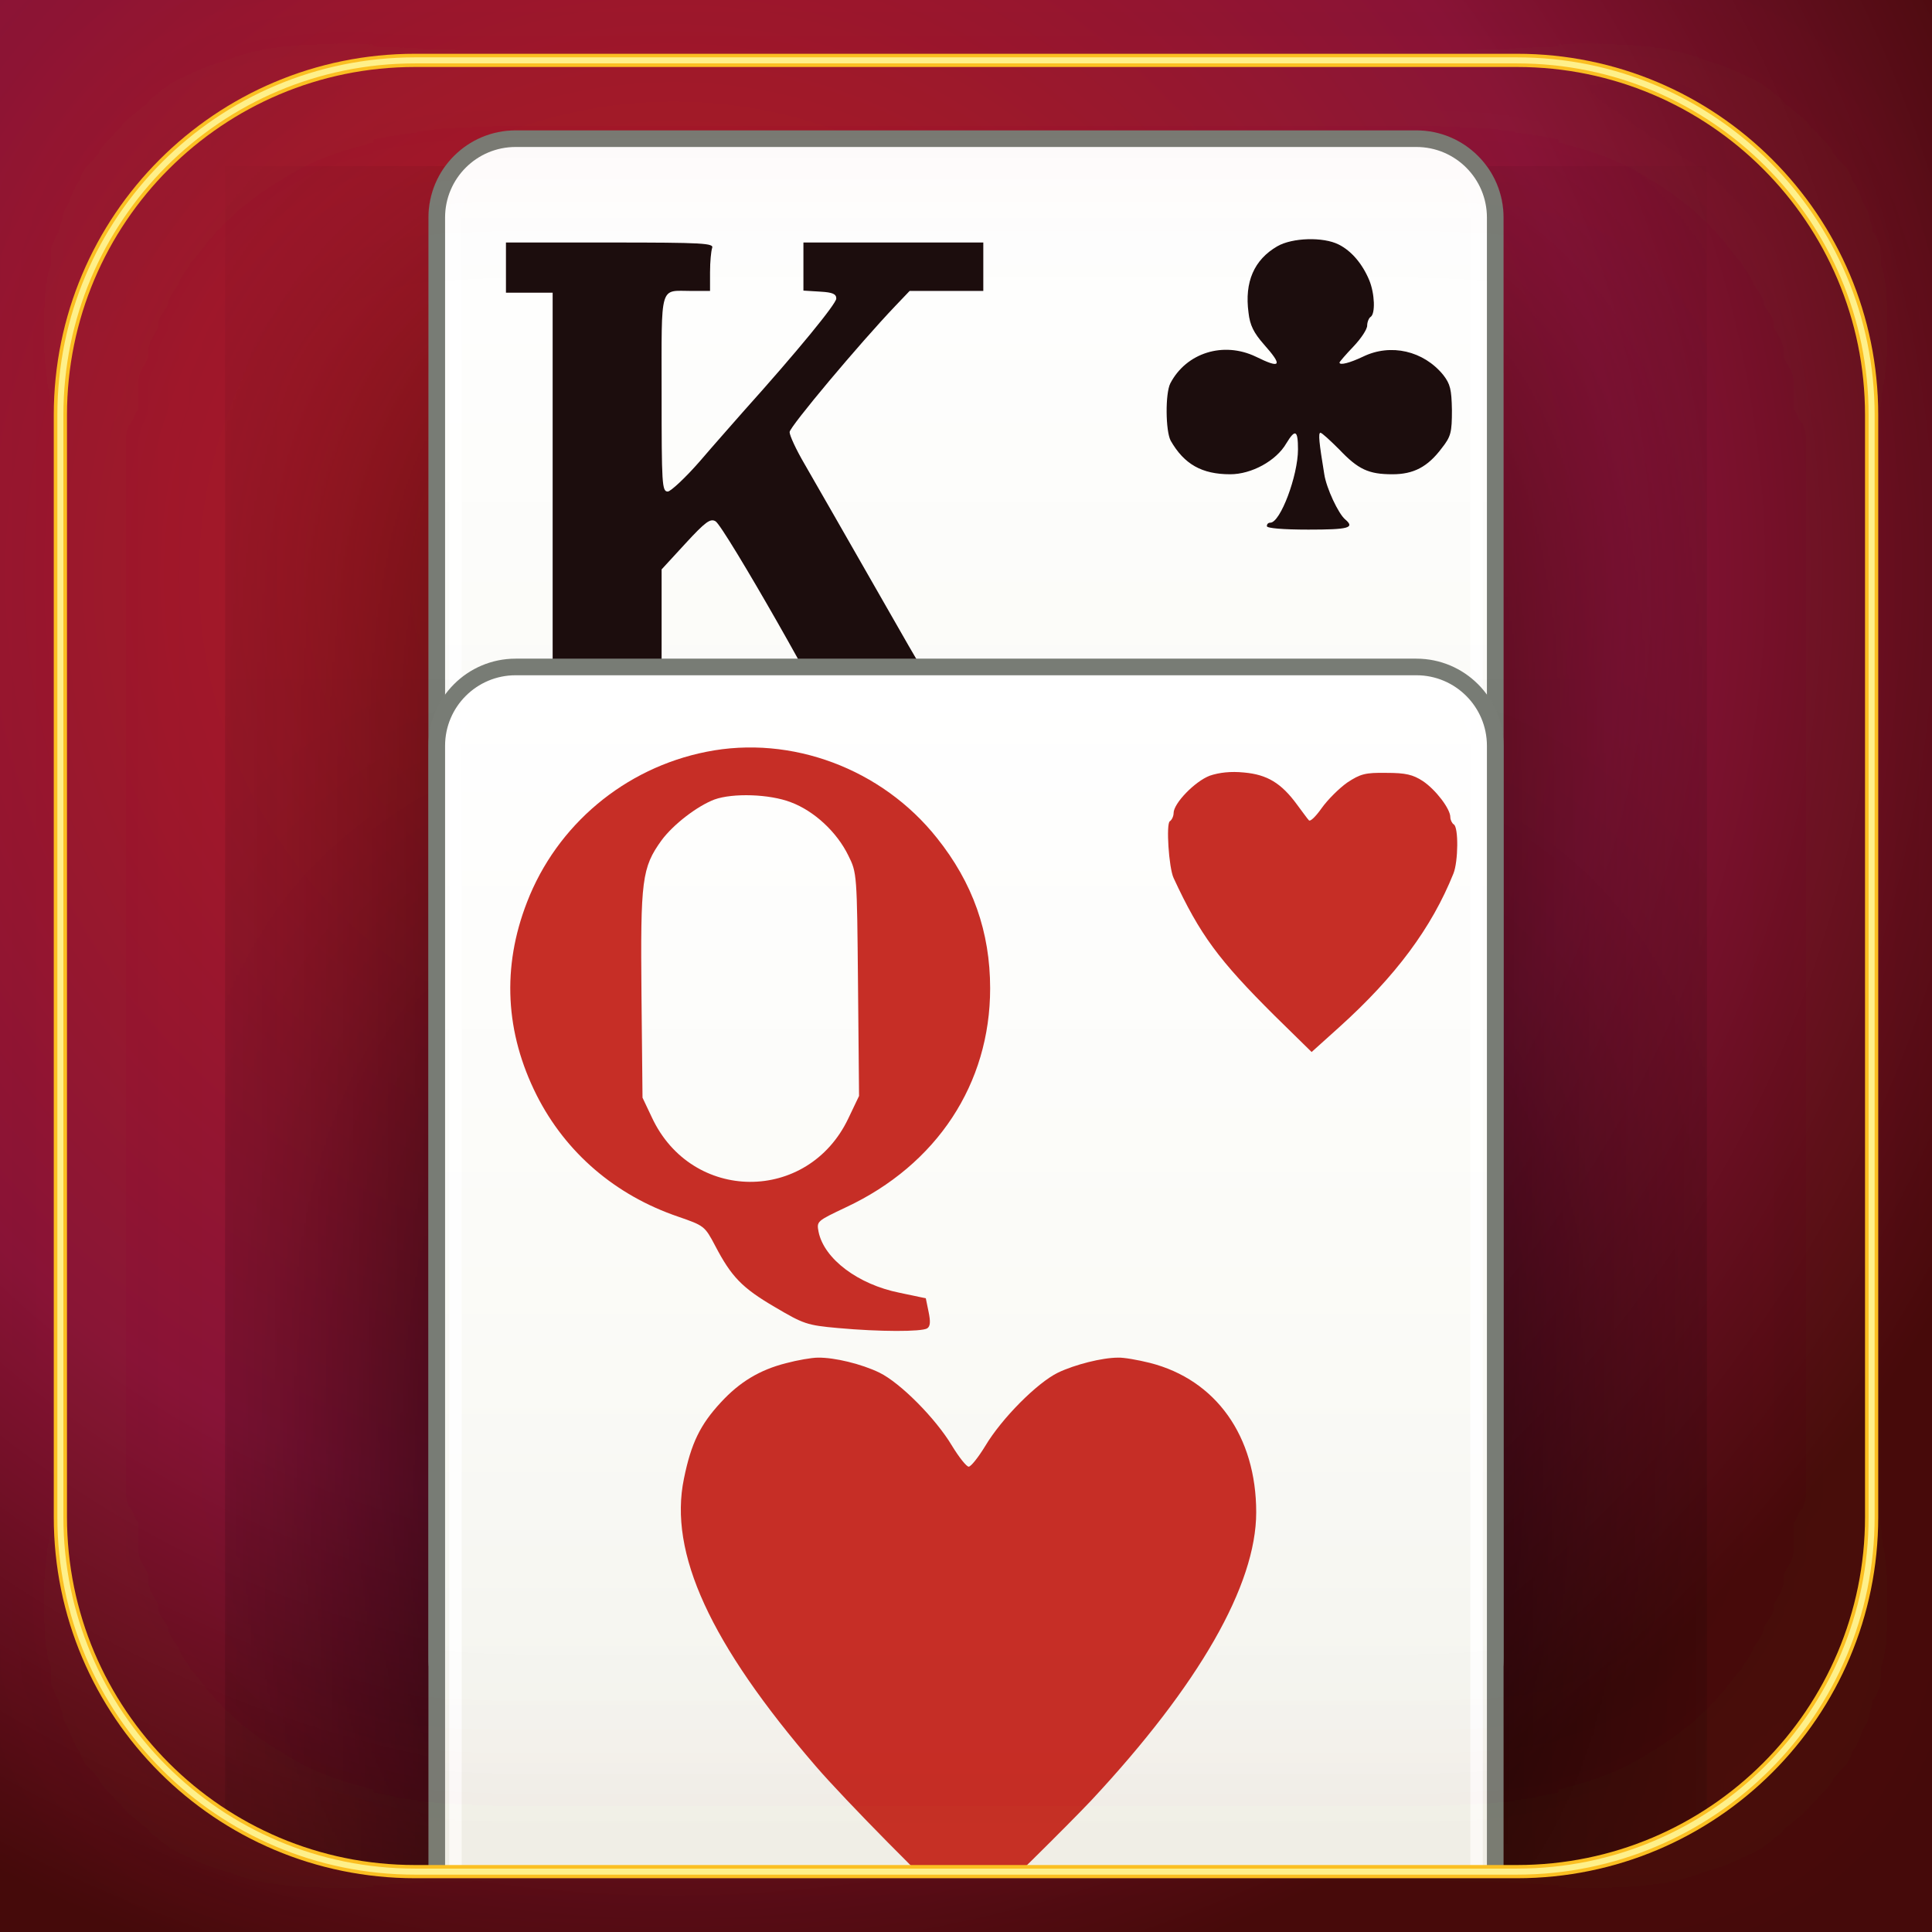
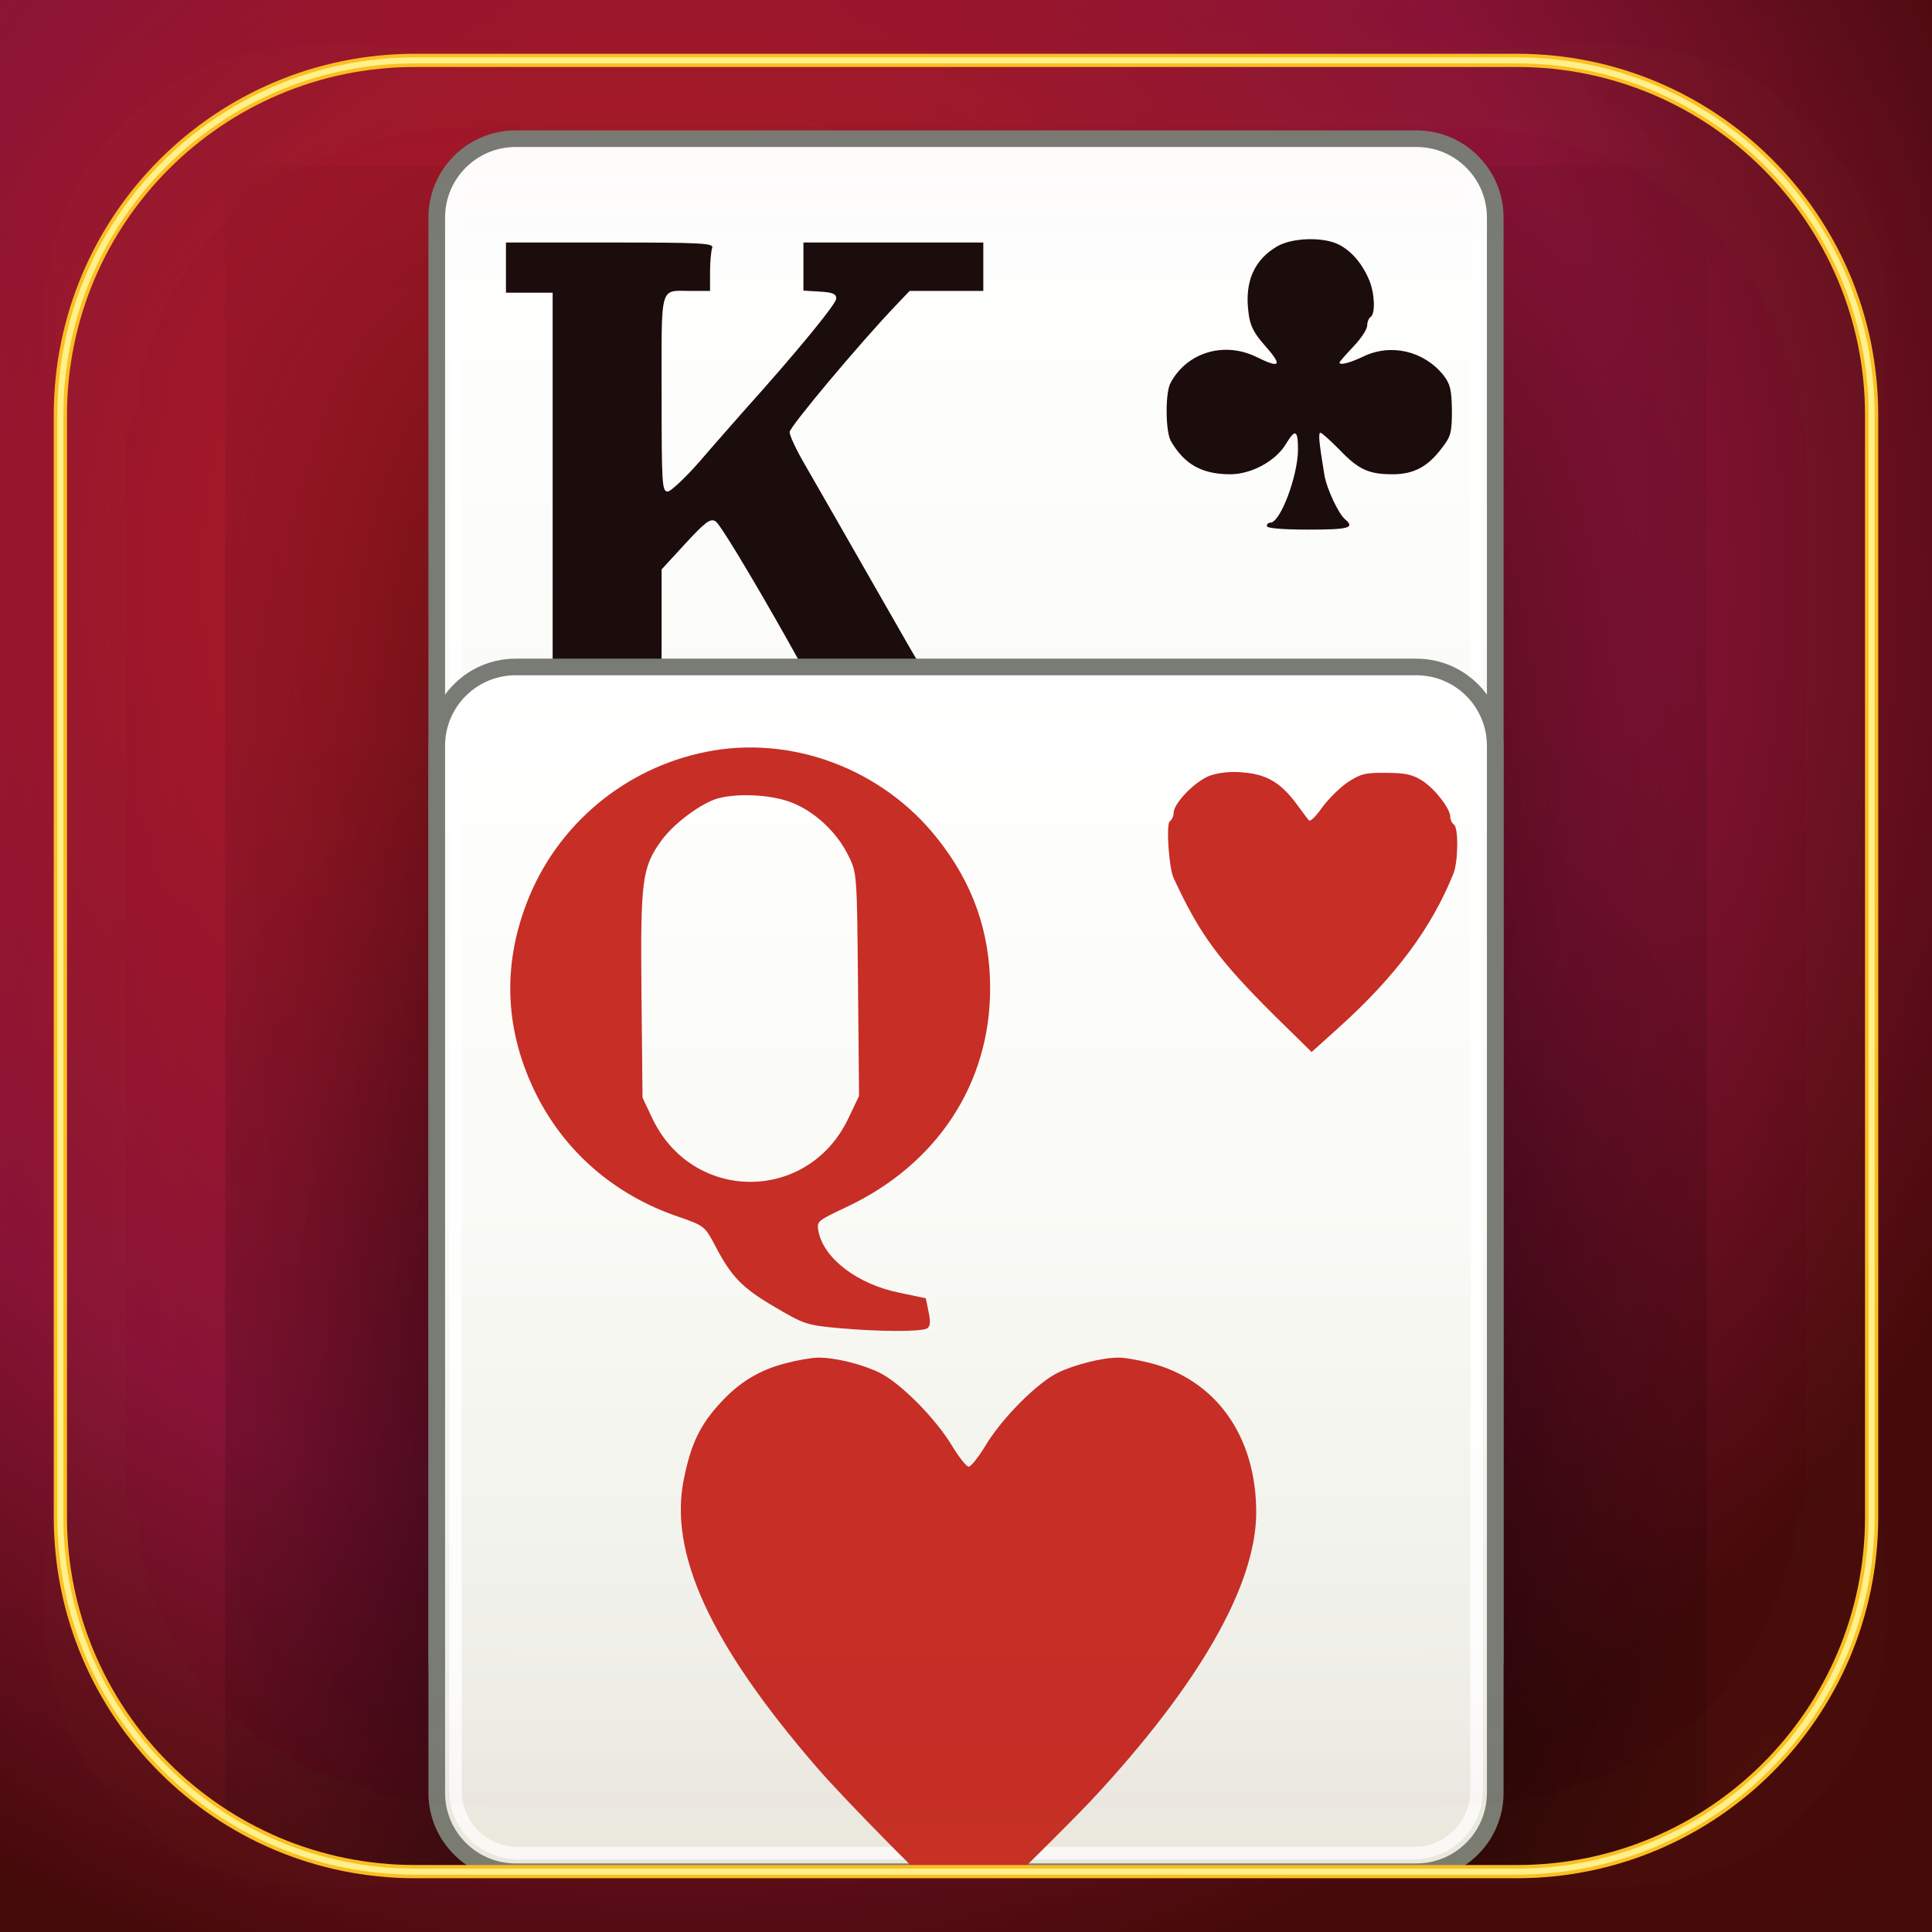
<svg xmlns="http://www.w3.org/2000/svg" viewBox="0 0 512 512" width="512" height="512">
  <defs>
    <linearGradient id="cardGrad" x1="0" y1="0" x2="0" y2="1">
      <stop offset="0%" stop-color="#ffffff" />
      <stop offset="45%" stop-color="#fafaf6" />
      <stop offset="100%" stop-color="#ebebe3" />
    </linearGradient>
    <filter id="shadowK" x="-20%" y="-20%" width="140%" height="150%">
      <feDropShadow dx="0" dy="8" stdDeviation="12" flood-color="#000000" flood-opacity="0.6" />
    </filter>
    <filter id="shadowQ" x="-20%" y="-20%" width="140%" height="150%">
      <feDropShadow dx="0" dy="6" stdDeviation="8" flood-color="#000000" flood-opacity="0.5" />
      <feDropShadow dx="0" dy="16" stdDeviation="16" flood-color="#000000" flood-opacity="0.38" />
    </filter>
    <filter id="outerSquircleGlow" x="-25%" y="-25%" width="150%" height="150%">
      <feDropShadow dx="0" dy="0" stdDeviation="5" flood-color="#fef08a" flood-opacity="0.9" />
      <feDropShadow dx="0" dy="0" stdDeviation="12" flood-color="#fbbf24" flood-opacity="0.8" />
      <feDropShadow dx="0" dy="0" stdDeviation="24" flood-color="#b45309" flood-opacity="0.5" />
    </filter>
    <radialGradient id="bgGrad" cx="35%" cy="30%" r="75%">
      <stop offset="0%" stop-color="#b91c1c" />
      <stop offset="65%" stop-color="#881337" />
      <stop offset="100%" stop-color="#450a0a" />
    </radialGradient>
    <clipPath id="squircleClip">
      <rect x="16" y="16" width="480" height="480" rx="94" />
    </clipPath>
  </defs>
  <rect width="512" height="512" fill="url(#bgGrad)" />
  <g clip-path="url(#squircleClip)">
    <g id="card-king" transform="translate(113.00, 34.00) scale(5.5)" filter="url(#shadowK)">
      <rect x="0.5" y="0.5" width="51" height="77" rx="3.8" fill="url(#cardGrad)" stroke="#787b74" stroke-width="0.8" />
      <rect x="1.4" y="1.4" width="49.2" height="75.2" rx="3.0" fill="none" stroke="rgba(255,255,255,0.85)" stroke-width="0.6" />
      <g transform="translate(1.0, 2.67) scale(0.166667) translate(0, 186.0) scale(0.1, -0.1)">
        <path d="M170 1618 l0 -73 67 0 68 0 0 -625 0 -625 -67 -3 -68 -3 0 -69 0 -70 301 0 c270 0 301 2 295 16 -3 9 -6 40 -6 70 l0 54 -54 0 c-92 0 -86 -17 -86 234 l0 221 69 75 c58 63 72 73 87 64 25 -15 337 -562 330 -579 -3 -9 -19 -15 -41 -15 l-35 0 0 -70 0 -70 280 0 280 0 0 70 0 70 -55 0 c-41 0 -59 5 -72 19 -10 11 -101 165 -202 343 -102 178 -204 357 -228 398 -24 41 -43 82 -43 92 0 15 202 256 306 365 l41 43 106 0 107 0 0 70 0 70 -260 0 -260 0 0 -69 0 -70 48 -3 c37 -2 47 -7 47 -20 0 -15 -111 -151 -270 -328 -27 -31 -84 -95 -125 -143 -41 -47 -83 -86 -92 -87 -17 0 -18 20 -18 284 0 321 -7 296 86 296 l54 0 0 54 c0 30 3 61 6 70 6 14 -25 16 -295 16 l-301 0 0 -72z" fill="#1b0a0a" />
      </g>
      <g transform="translate(33.33, 0.67) scale(0.166667) translate(0, 124.0) scale(0.1, -0.1)">
        <path d="M460 939 c-67 -39 -95 -103 -83 -192 4 -36 15 -58 44 -91 56 -63 50 -72 -23 -36 -94 45 -201 11 -247 -77 -15 -29 -14 -138 1 -166 39 -68 90 -97 172 -97 62 0 133 39 162 89 26 43 34 39 34 -17 0 -76 -51 -212 -80 -212 -6 0 -10 -4 -10 -10 0 -6 47 -10 120 -10 116 0 135 5 107 29 -20 16 -55 91 -61 131 -15 91 -18 120 -11 120 4 0 28 -22 54 -48 55 -58 85 -72 154 -72 61 0 102 21 143 76 26 33 29 45 29 109 -1 61 -5 76 -25 102 -57 70 -152 92 -232 53 -38 -18 -68 -26 -68 -17 0 2 18 23 40 46 22 23 40 50 40 61 0 10 5 22 10 25 14 9 12 67 -4 106 -20 48 -52 85 -88 103 -45 23 -135 20 -178 -5z" fill="#1b0a0a" />
      </g>
      <g transform="translate(5.67, 34.67) scale(0.166667) translate(0, 236.0) scale(0.1, -0.1)">
        <path d="M1080 2205 c-147 -42 -265 -166 -300 -318 -14 -62 -12 -163 5 -236 21 -90 67 -164 147 -243 63 -62 80 -90 60 -102 -5 -3 -52 15 -105 40 -177 83 -332 90 -477 22 -261 -124 -312 -513 -96 -729 65 -65 140 -105 237 -125 185 -38 400 60 524 240 59 87 69 78 62 -56 -13 -240 -75 -419 -184 -525 l-54 -53 326 0 326 0 -54 53 c-67 66 -121 168 -152 292 -24 95 -51 317 -40 335 12 19 33 10 57 -28 45 -66 109 -132 170 -173 74 -51 110 -66 204 -85 243 -50 486 125 525 378 33 211 -53 397 -222 475 -152 71 -308 64 -482 -23 -37 -19 -76 -34 -87 -34 -37 0 -22 36 37 86 229 196 233 565 9 734 -84 64 -143 82 -271 86 -78 3 -126 -1 -165 -11z" fill="#1b0a0a" />
      </g>
    </g>
    <g id="card-queen" transform="translate(113.00, 174.00) scale(5.5)" filter="url(#shadowQ)">
-       <rect x="0.5" y="0.5" width="51" height="77.00" rx="3.80" fill="url(#cardGrad)" stroke="#787b74" stroke-width="0.8" />
-       <rect x="1.4" y="1.4" width="49.2" height="75.20" rx="3.00" fill="none" stroke="rgba(255,255,255,0.85)" stroke-width="0.6" />
+       <rect x="0.5" y="0.5" width="51" height="58.05" rx="3.80" fill="url(#cardGrad)" stroke="#787b74" stroke-width="0.8" />
+       <rect x="1.4" y="1.4" width="49.2" height="56.25" rx="3.00" fill="none" stroke="rgba(255,255,255,0.85)" stroke-width="0.6" />
      <g transform="translate(1.33, 1.67) scale(0.166667) translate(0, 198.0) scale(0.1, -0.1)">
        <path d="M730 1805 c-237 -47 -433 -212 -519 -435 -73 -188 -63 -377 28 -558 84 -166 227 -289 409 -351 75 -26 77 -27 107 -84 47 -90 78 -122 172 -177 83 -49 93 -53 183 -61 121 -11 241 -11 258 -1 9 6 10 19 4 48 l-8 39 -76 16 c-120 24 -218 98 -234 176 -6 31 -5 31 79 71 263 123 417 357 417 633 0 163 -50 305 -154 435 -159 200 -421 298 -666 249z m244 -146 c67 -25 133 -86 166 -154 25 -50 25 -53 28 -373 l3 -322 -31 -65 c-117 -246 -453 -244 -568 3 l-27 57 -3 298 c-3 331 1 367 58 446 34 46 103 99 153 118 53 19 159 16 221 -8z" fill="#c62f27" />
      </g>
      <g transform="translate(33.67, 0.67) scale(0.166667) translate(0, 124.0) scale(0.1, -0.1)">
        <path d="M245 936 c-43 -16 -105 -80 -105 -108 0 -9 -5 -20 -11 -24 -11 -7 -3 -134 11 -164 76 -164 130 -237 293 -399 l106 -104 80 72 c163 147 267 287 330 444 14 35 15 134 1 142 -5 3 -10 13 -10 21 0 24 -42 79 -79 104 -29 19 -50 24 -106 24 -61 1 -75 -3 -113 -28 -24 -17 -57 -50 -74 -74 -17 -24 -33 -40 -37 -35 -4 4 -19 25 -34 45 -46 63 -87 87 -153 93 -39 4 -72 0 -99 -9z" fill="#c62f27" />
      </g>
      <g transform="translate(9.73, 31.50) scale(0.133334) translate(0, 232.0) scale(0.1, -0.1)">
        <path d="M570 2129 c-95 -24 -168 -68 -236 -142 -74 -80 -107 -147 -133 -275 -56 -269 95 -597 476 -1039 103 -120 423 -444 516 -523 l37 -32 38 32 c60 52 320 309 405 399 389 417 596 778 596 1041 0 275 -145 479 -384 540 -44 11 -96 20 -115 19 -58 0 -156 -25 -217 -54 -76 -37 -204 -166 -263 -265 -25 -41 -52 -75 -60 -75 -8 0 -35 34 -60 75 -59 99 -187 228 -263 265 -64 31 -162 55 -222 54 -22 0 -74 -9 -115 -20z" fill="#c62f27" />
      </g>
    </g>
  </g>
  <rect x="16" y="16" width="480" height="480" rx="94" fill="none" stroke="#fbbf24" stroke-width="3.5" filter="url(#outerSquircleGlow)" />
  <rect x="16" y="16" width="480" height="480" rx="94" fill="none" stroke="#fef08a" stroke-width="1.6" />
</svg>
